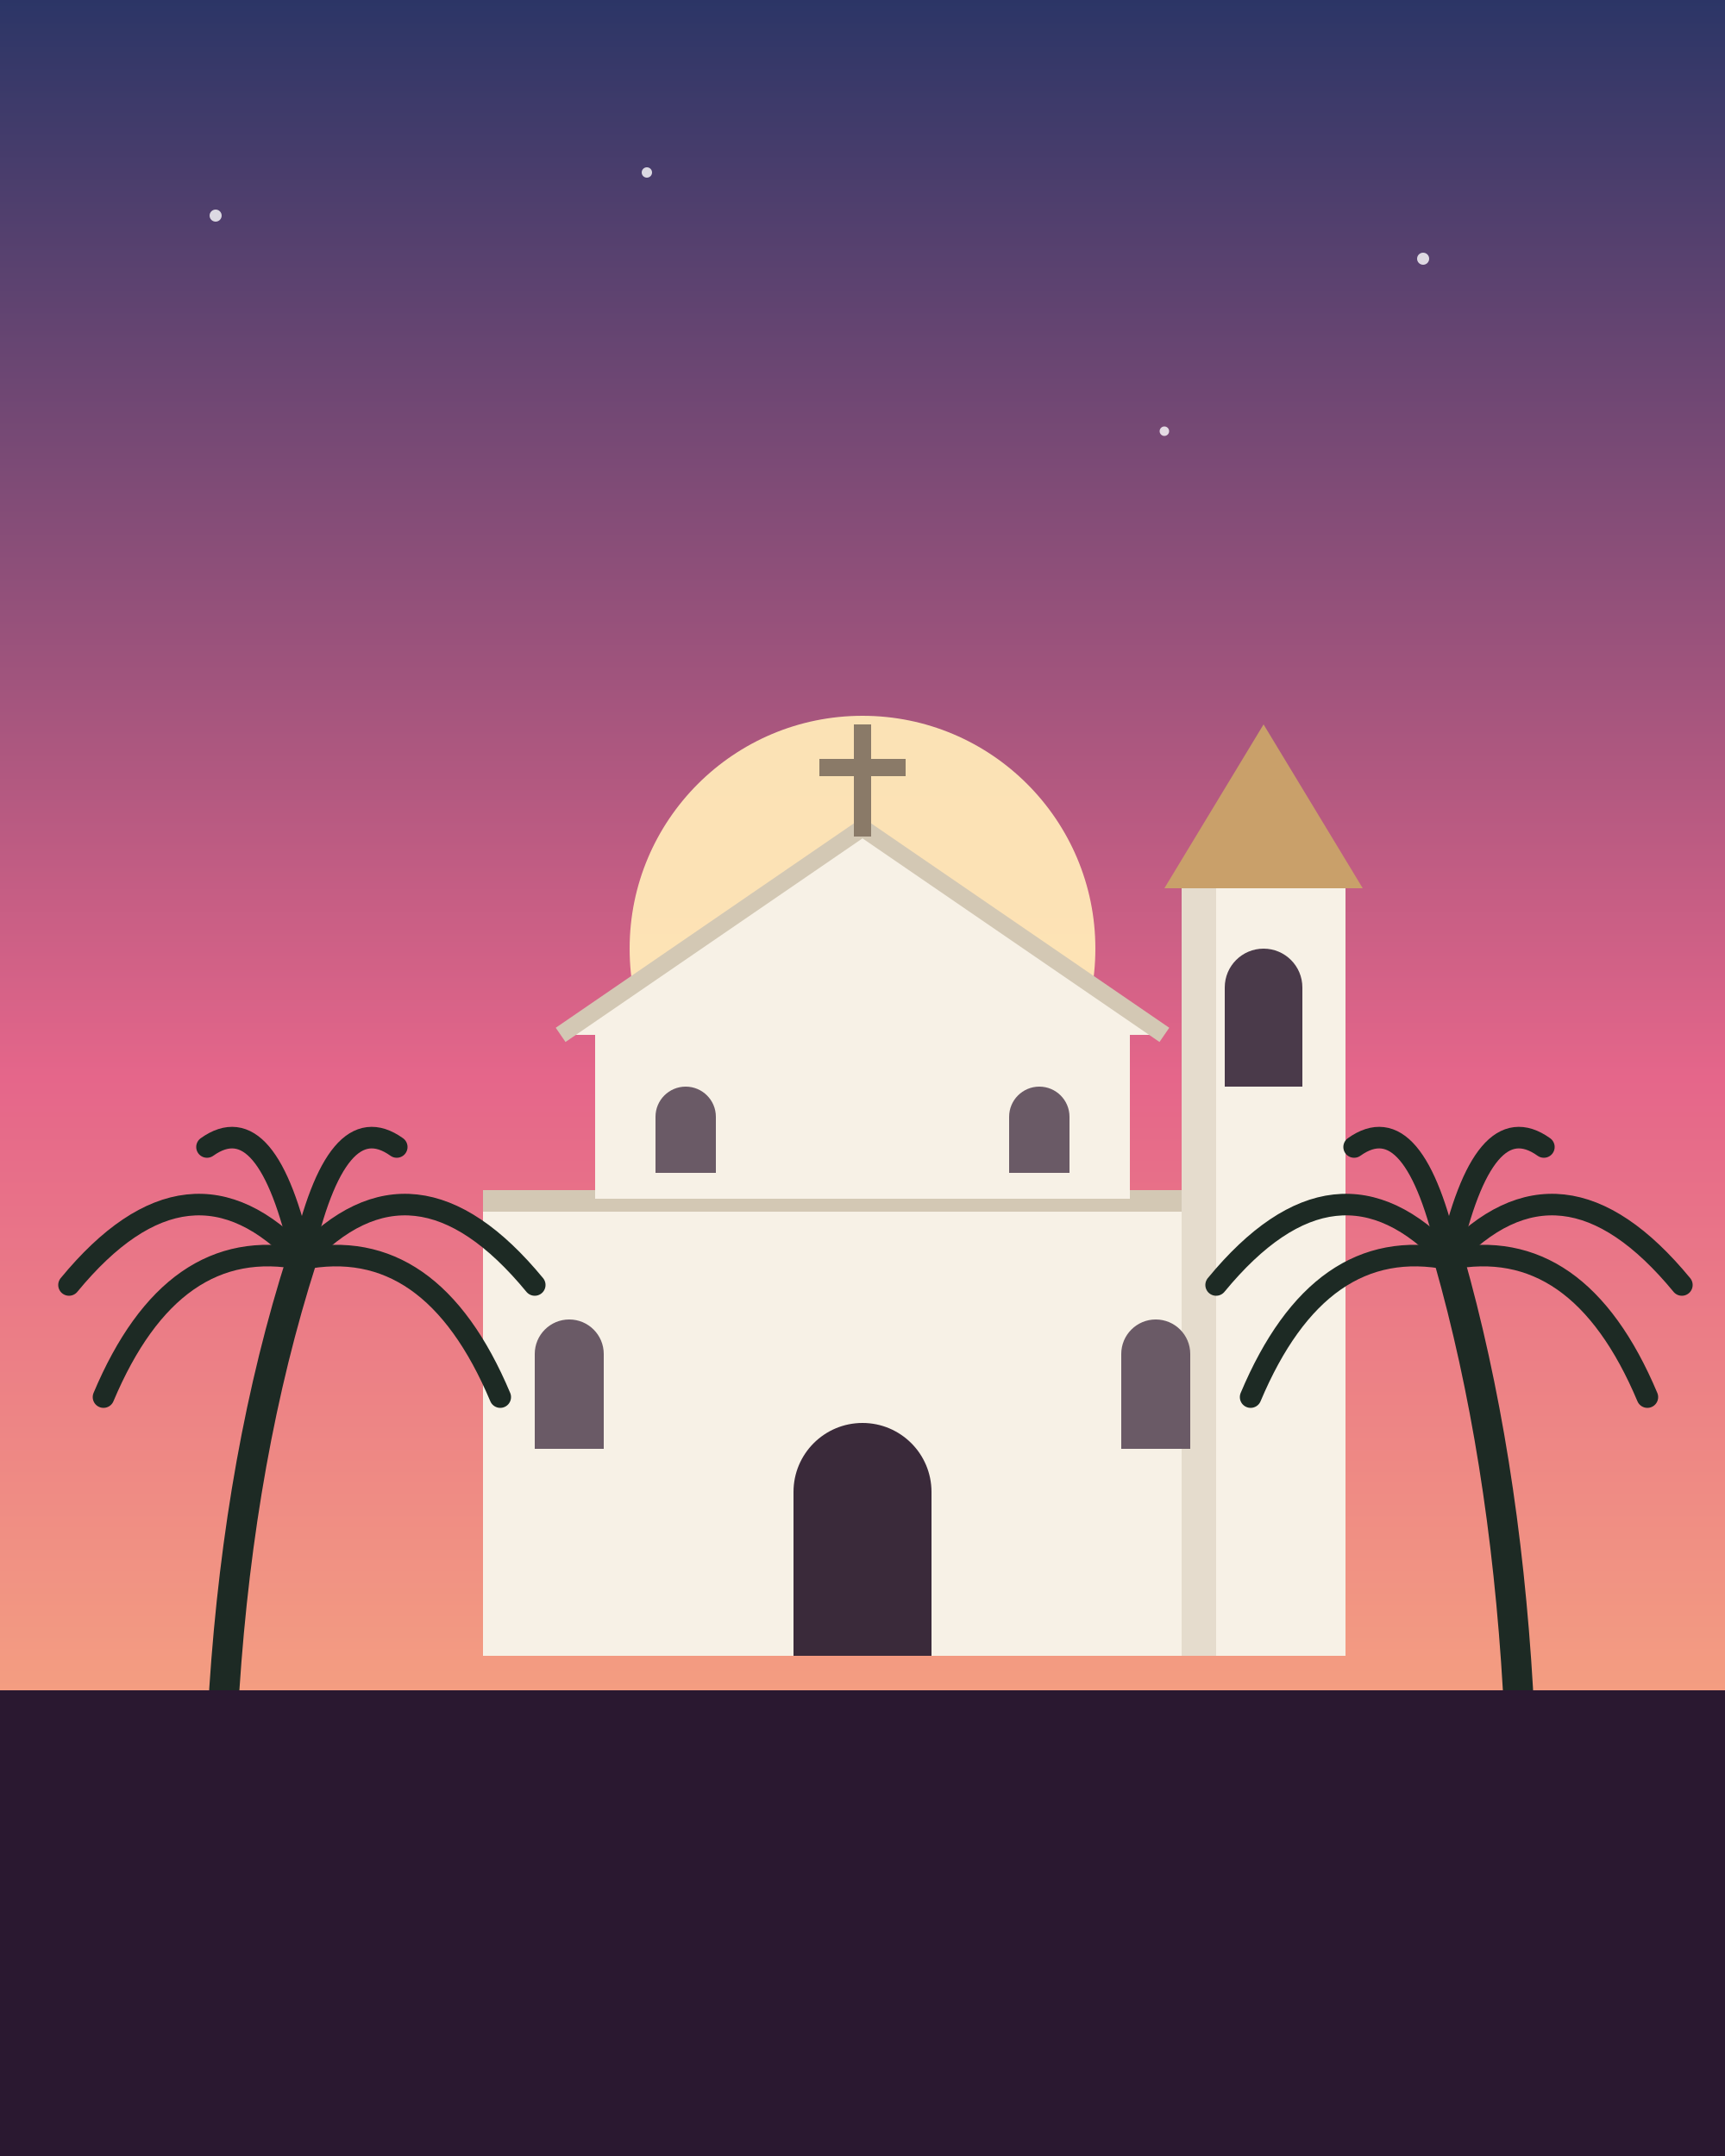
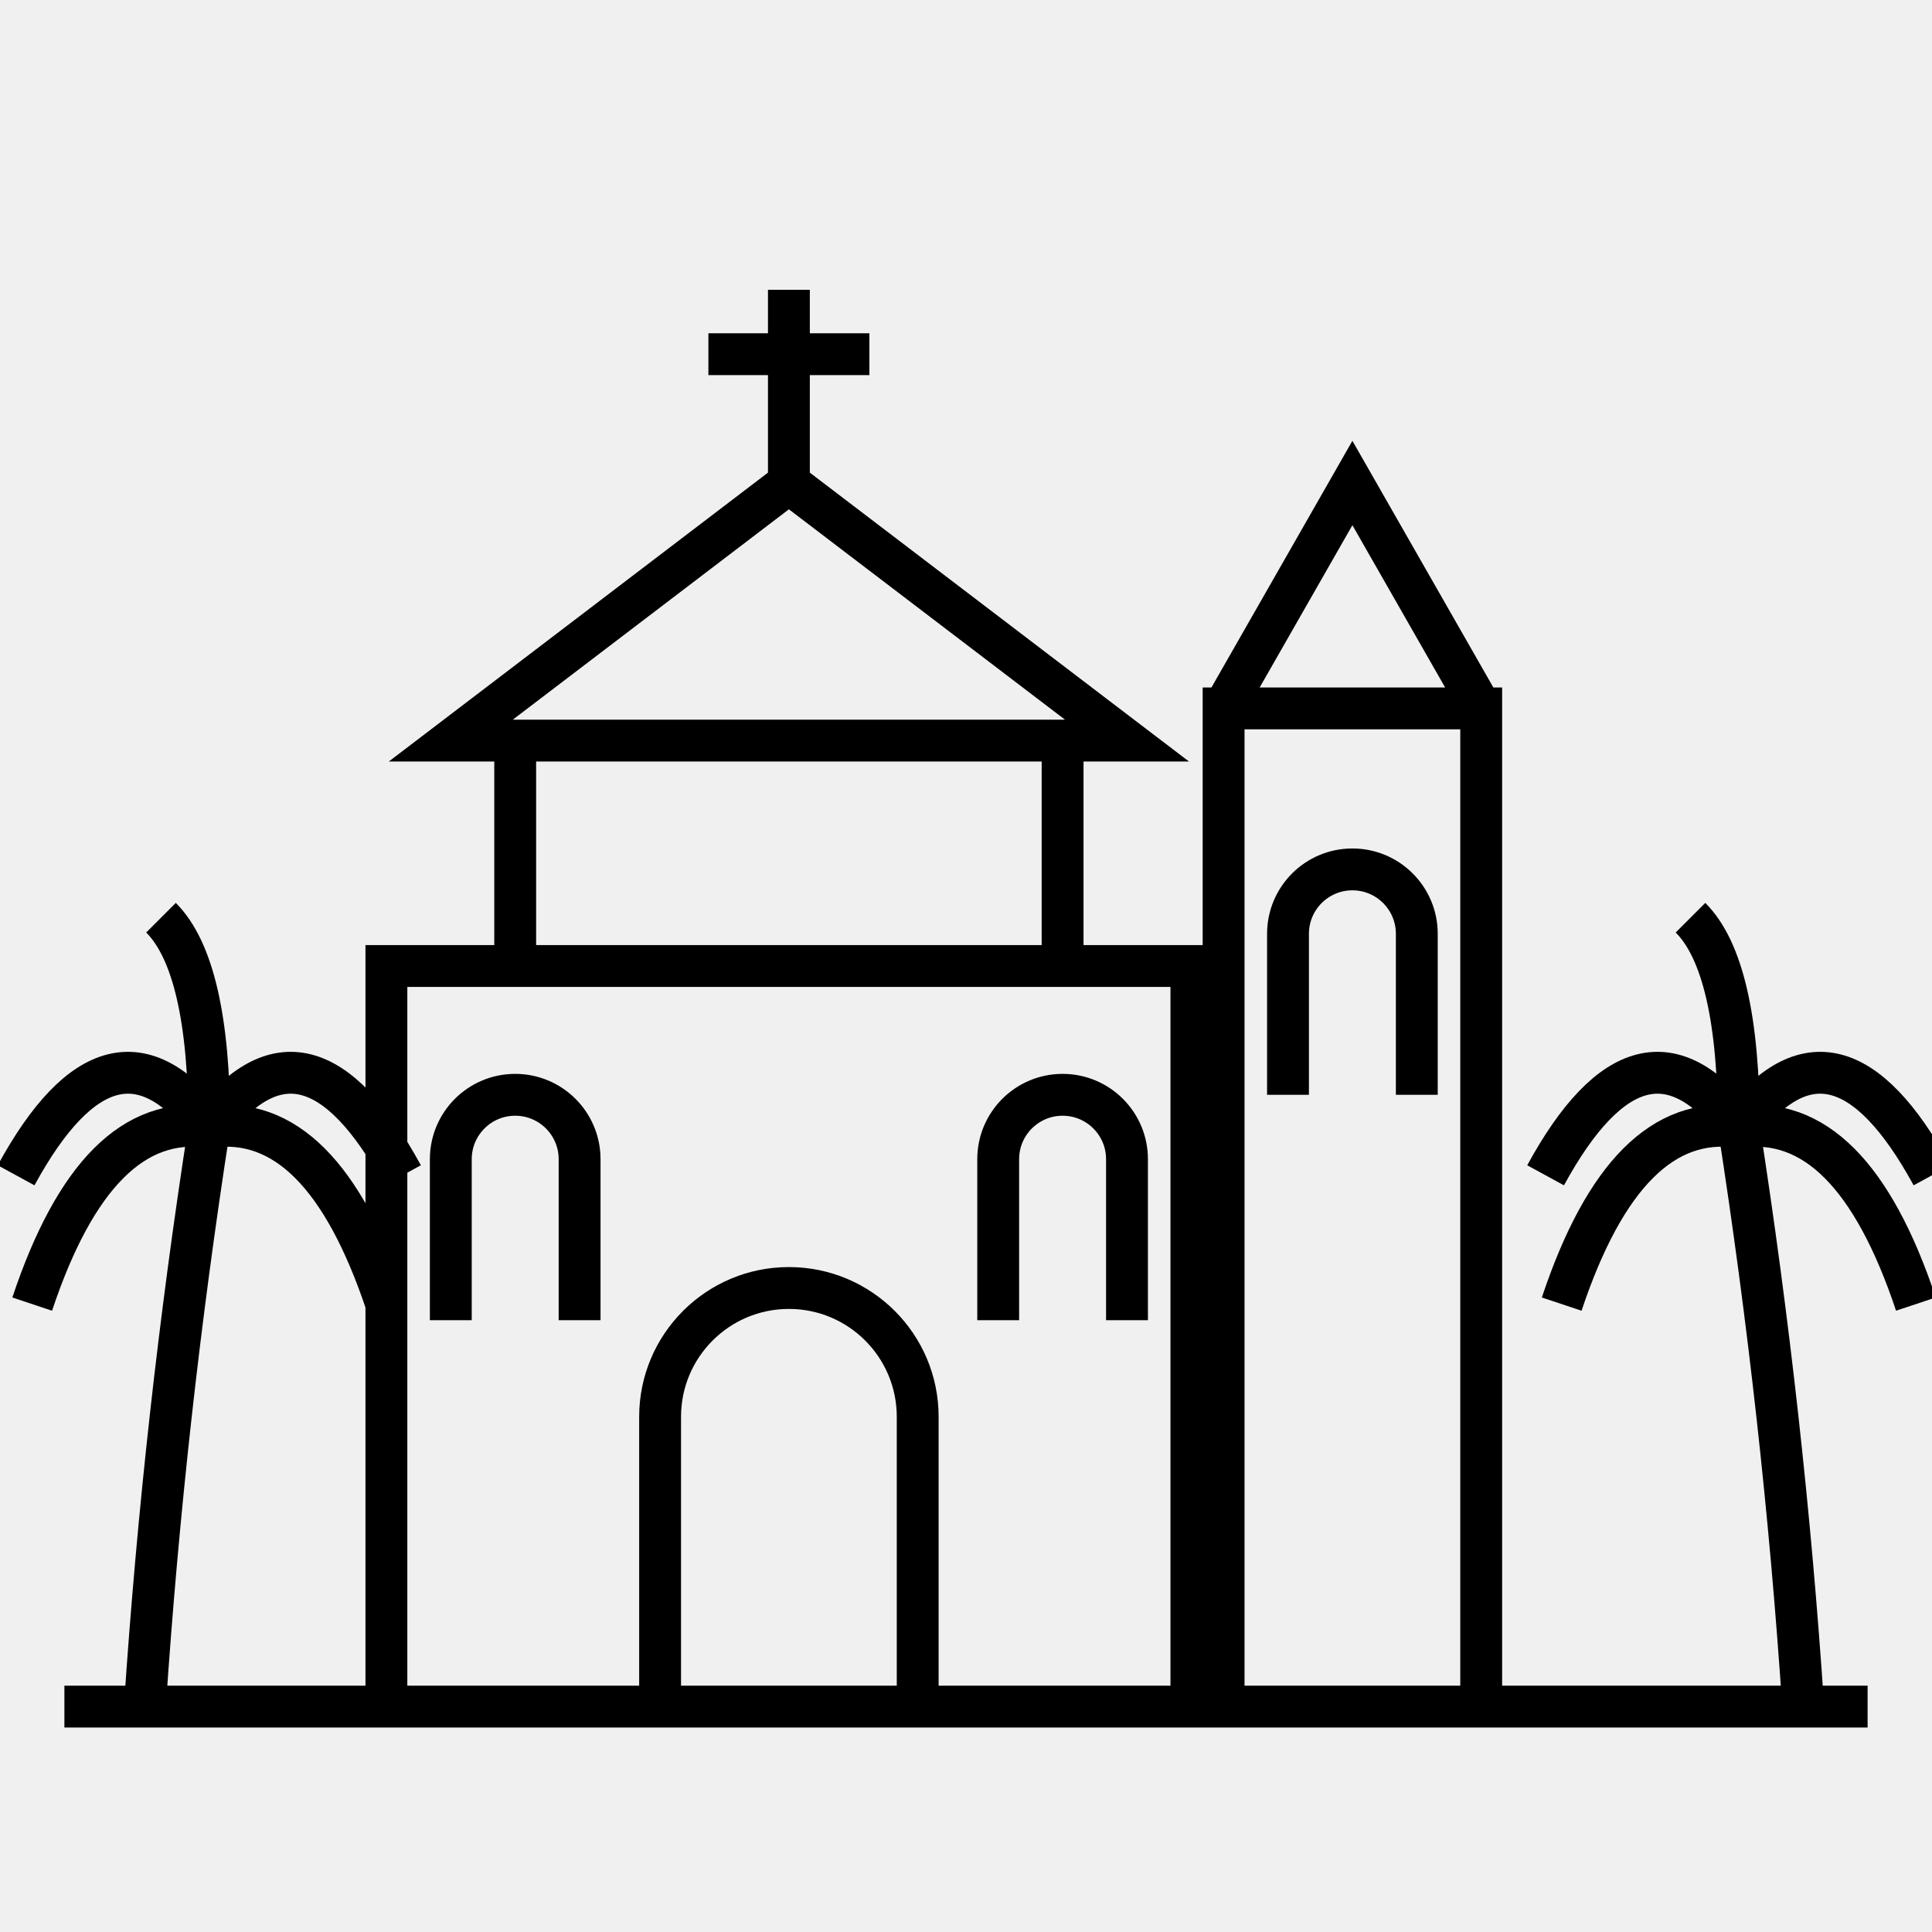
- <svg xmlns="http://www.w3.org/2000/svg" viewBox="0 0 400 500" role="img">
-   <defs>
-     <linearGradient id="s" x1="0" y1="0" x2="0" y2="1">
-       <stop offset="0" stop-color="#2a3566" />
-       <stop offset="0.5" stop-color="#e5668a" />
-       <stop offset="1" stop-color="#ffc87a" />
-     </linearGradient>
-   </defs>
-   <rect width="400" height="500" fill="url(#s)" />
-   <circle cx="200" cy="220" r="54" fill="#ffe9b8" opacity="0.95" />
-   <circle cx="50" cy="50" r="1.4" fill="#fff" opacity="0.8" />
-   <circle cx="150" cy="40" r="1.2" fill="#fff" opacity="0.8" />
-   <circle cx="330" cy="60" r="1.4" fill="#fff" opacity="0.8" />
-   <circle cx="270" cy="100" r="1.1" fill="#fff" opacity="0.8" />
-   <rect x="112" y="276" width="176" height="108" fill="#f7f1e6" />
-   <rect x="112" y="276" width="176" height="5" fill="#d3c8b4" />
-   <rect x="138" y="238" width="124" height="40" fill="#f7f1e6" />
-   <path d="M130 240L200 192L270 240Z" fill="#f7f1e6" />
-   <path d="M130 240L200 192L270 240" fill="none" stroke="#d3c8b4" stroke-width="4" />
-   <rect x="198" y="168" width="4" height="26" fill="#8a7a68" />
-   <rect x="190" y="176" width="20" height="4" fill="#8a7a68" />
-   <rect x="274" y="206" width="38" height="178" fill="#f7f1e6" />
-   <rect x="274" y="206" width="8" height="178" fill="#d3c8b4" opacity=".5" />
-   <path d="M270 206L293 168L316 206Z" fill="#c9a06a" />
-   <path d="M284 252V229.0a9.0 9.0 0 0 1 18 0V252Z" fill="#4a3a4a" />
-   <path d="M184 384V346.0a16.0 16.0 0 0 1 32 0V384Z" fill="#3a2a3a" />
-   <path d="M124 336V314.0a8.0 8.0 0 0 1 16 0V336Z" fill="#6a5a66" />
-   <path d="M260 336V314.0a8.0 8.0 0 0 1 16 0V336Z" fill="#6a5a66" />
-   <path d="M152 272V259.0a7.0 7.0 0 0 1 14 0V272Z" fill="#6a5a66" />
-   <path d="M234 272V259.0a7.0 7.0 0 0 1 14 0V272Z" fill="#6a5a66" />
-   <path d="M52 392q3.6 -55 18 -100" fill="none" stroke="#1d2a24" stroke-width="7" stroke-linecap="round" />
-   <path d="M70 292q-26 -28 -54 6" fill="none" stroke="#1d2a24" stroke-width="5" stroke-linecap="round" />
-   <path d="M70 292q-30 -6 -46 32" fill="none" stroke="#1d2a24" stroke-width="5" stroke-linecap="round" />
-   <path d="M70 292q26 -28 54 6" fill="none" stroke="#1d2a24" stroke-width="5" stroke-linecap="round" />
-   <path d="M70 292q30 -6 46 32" fill="none" stroke="#1d2a24" stroke-width="5" stroke-linecap="round" />
-   <path d="M70 292q-8 -36 -22 -26" fill="none" stroke="#1d2a24" stroke-width="5" stroke-linecap="round" />
-   <path d="M70 292q8 -36 22 -26" fill="none" stroke="#1d2a24" stroke-width="5" stroke-linecap="round" />
-   <path d="M352 392q-3.2 -55 -16 -100" fill="none" stroke="#1d2a24" stroke-width="7" stroke-linecap="round" />
-   <path d="M336 292q-26 -28 -54 6" fill="none" stroke="#1d2a24" stroke-width="5" stroke-linecap="round" />
-   <path d="M336 292q-30 -6 -46 32" fill="none" stroke="#1d2a24" stroke-width="5" stroke-linecap="round" />
-   <path d="M336 292q26 -28 54 6" fill="none" stroke="#1d2a24" stroke-width="5" stroke-linecap="round" />
-   <path d="M336 292q30 -6 46 32" fill="none" stroke="#1d2a24" stroke-width="5" stroke-linecap="round" />
-   <path d="M336 292q-8 -36 -22 -26" fill="none" stroke="#1d2a24" stroke-width="5" stroke-linecap="round" />
-   <path d="M336 292q8 -36 22 -26" fill="none" stroke="#1d2a24" stroke-width="5" stroke-linecap="round" />
-   <rect y="392" width="400" height="108" fill="#2a1830" />
+ <svg xmlns="http://www.w3.org/2000/svg" viewBox="0 0 120 120" fill="none" stroke="#000" stroke-width="2.6" stroke-linejoin="miter" stroke-linecap="butt">
+   <path d="M4 106H116M24 60h50v46h-50zM32 46h34v14h-34zM28 46L49 30L70 46ZM49 18V30M44 22H54M76 44h16v62h-16zM76 44L84 30L92 44M80 68V58.0a4.0 4.0 0 0 1 8 0V68M41 106V88.0a8.0 8.0 0 0 1 16 0V106M28 82V72.0a4.0 4.0 0 0 1 8 0V82M62 82V72.0a4.0 4.0 0 0 1 8 0V82M9 106Q10.2 88 13 70M13 70q-6 -8 -12 3M13 70q-7 -1 -11 11M13 70q6 -8 12 3M13 70q7 -1 11 11M13 70q0 -10 -3 -13M112 106Q110.8 88 108 70M108 70q-6 -8 -12 3M108 70q-7 -1 -11 11M108 70q6 -8 12 3M108 70q7 -1 11 11M108 70q0 -10 -3 -13" />
</svg>
